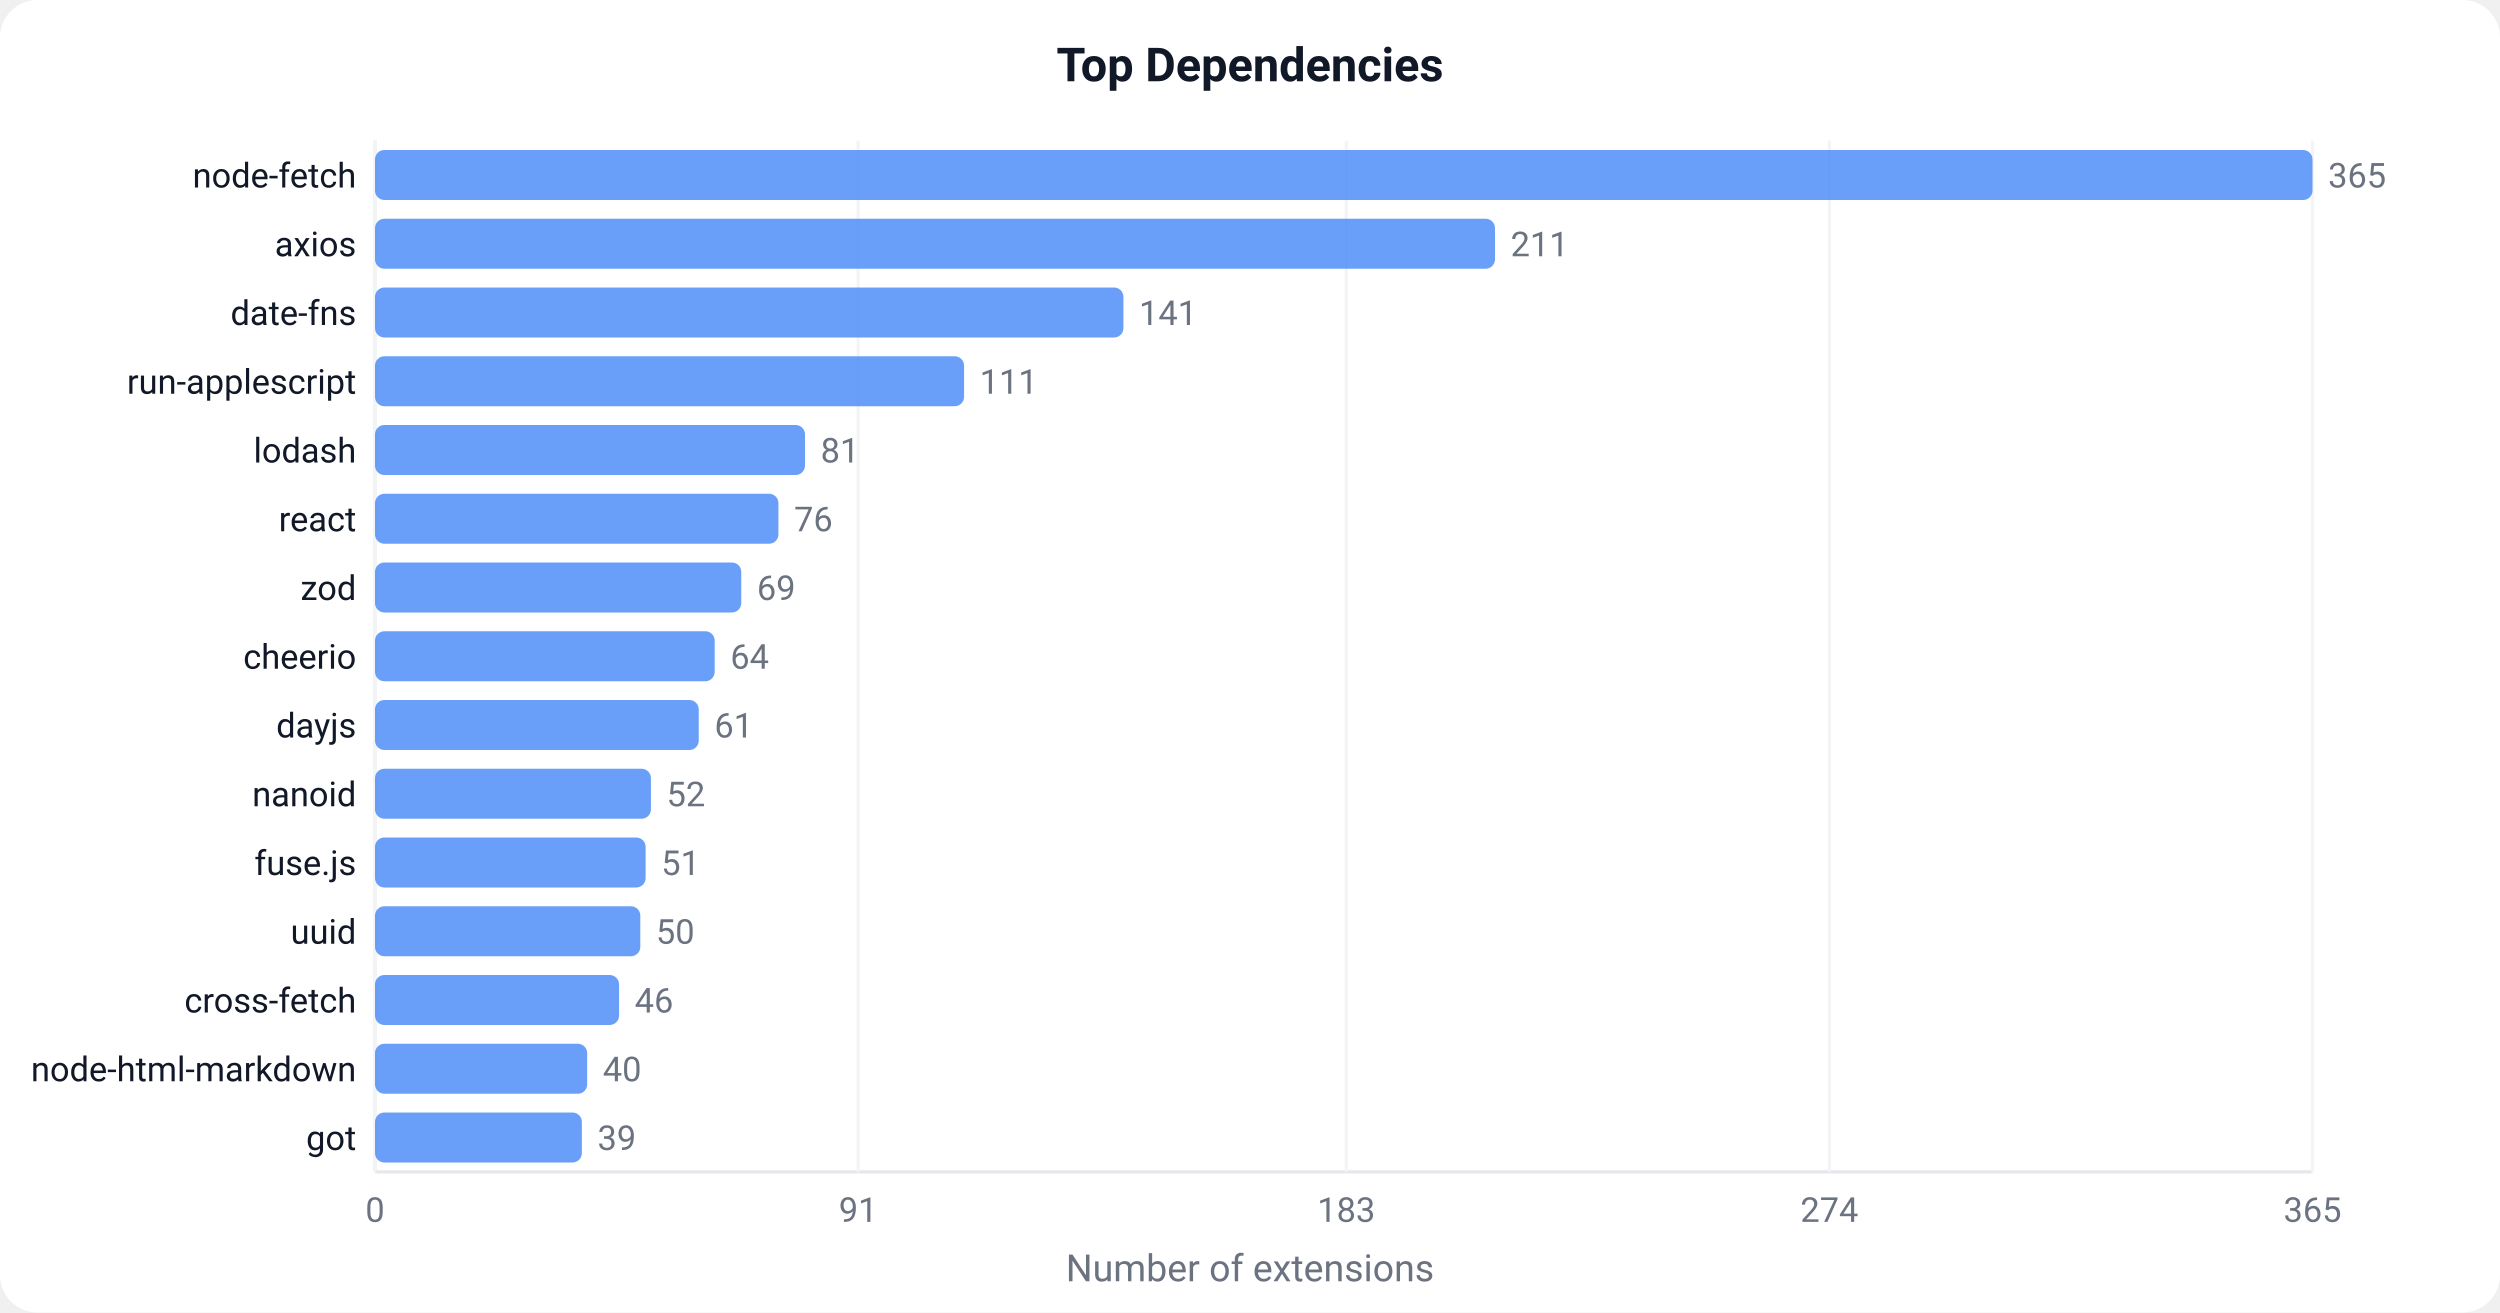
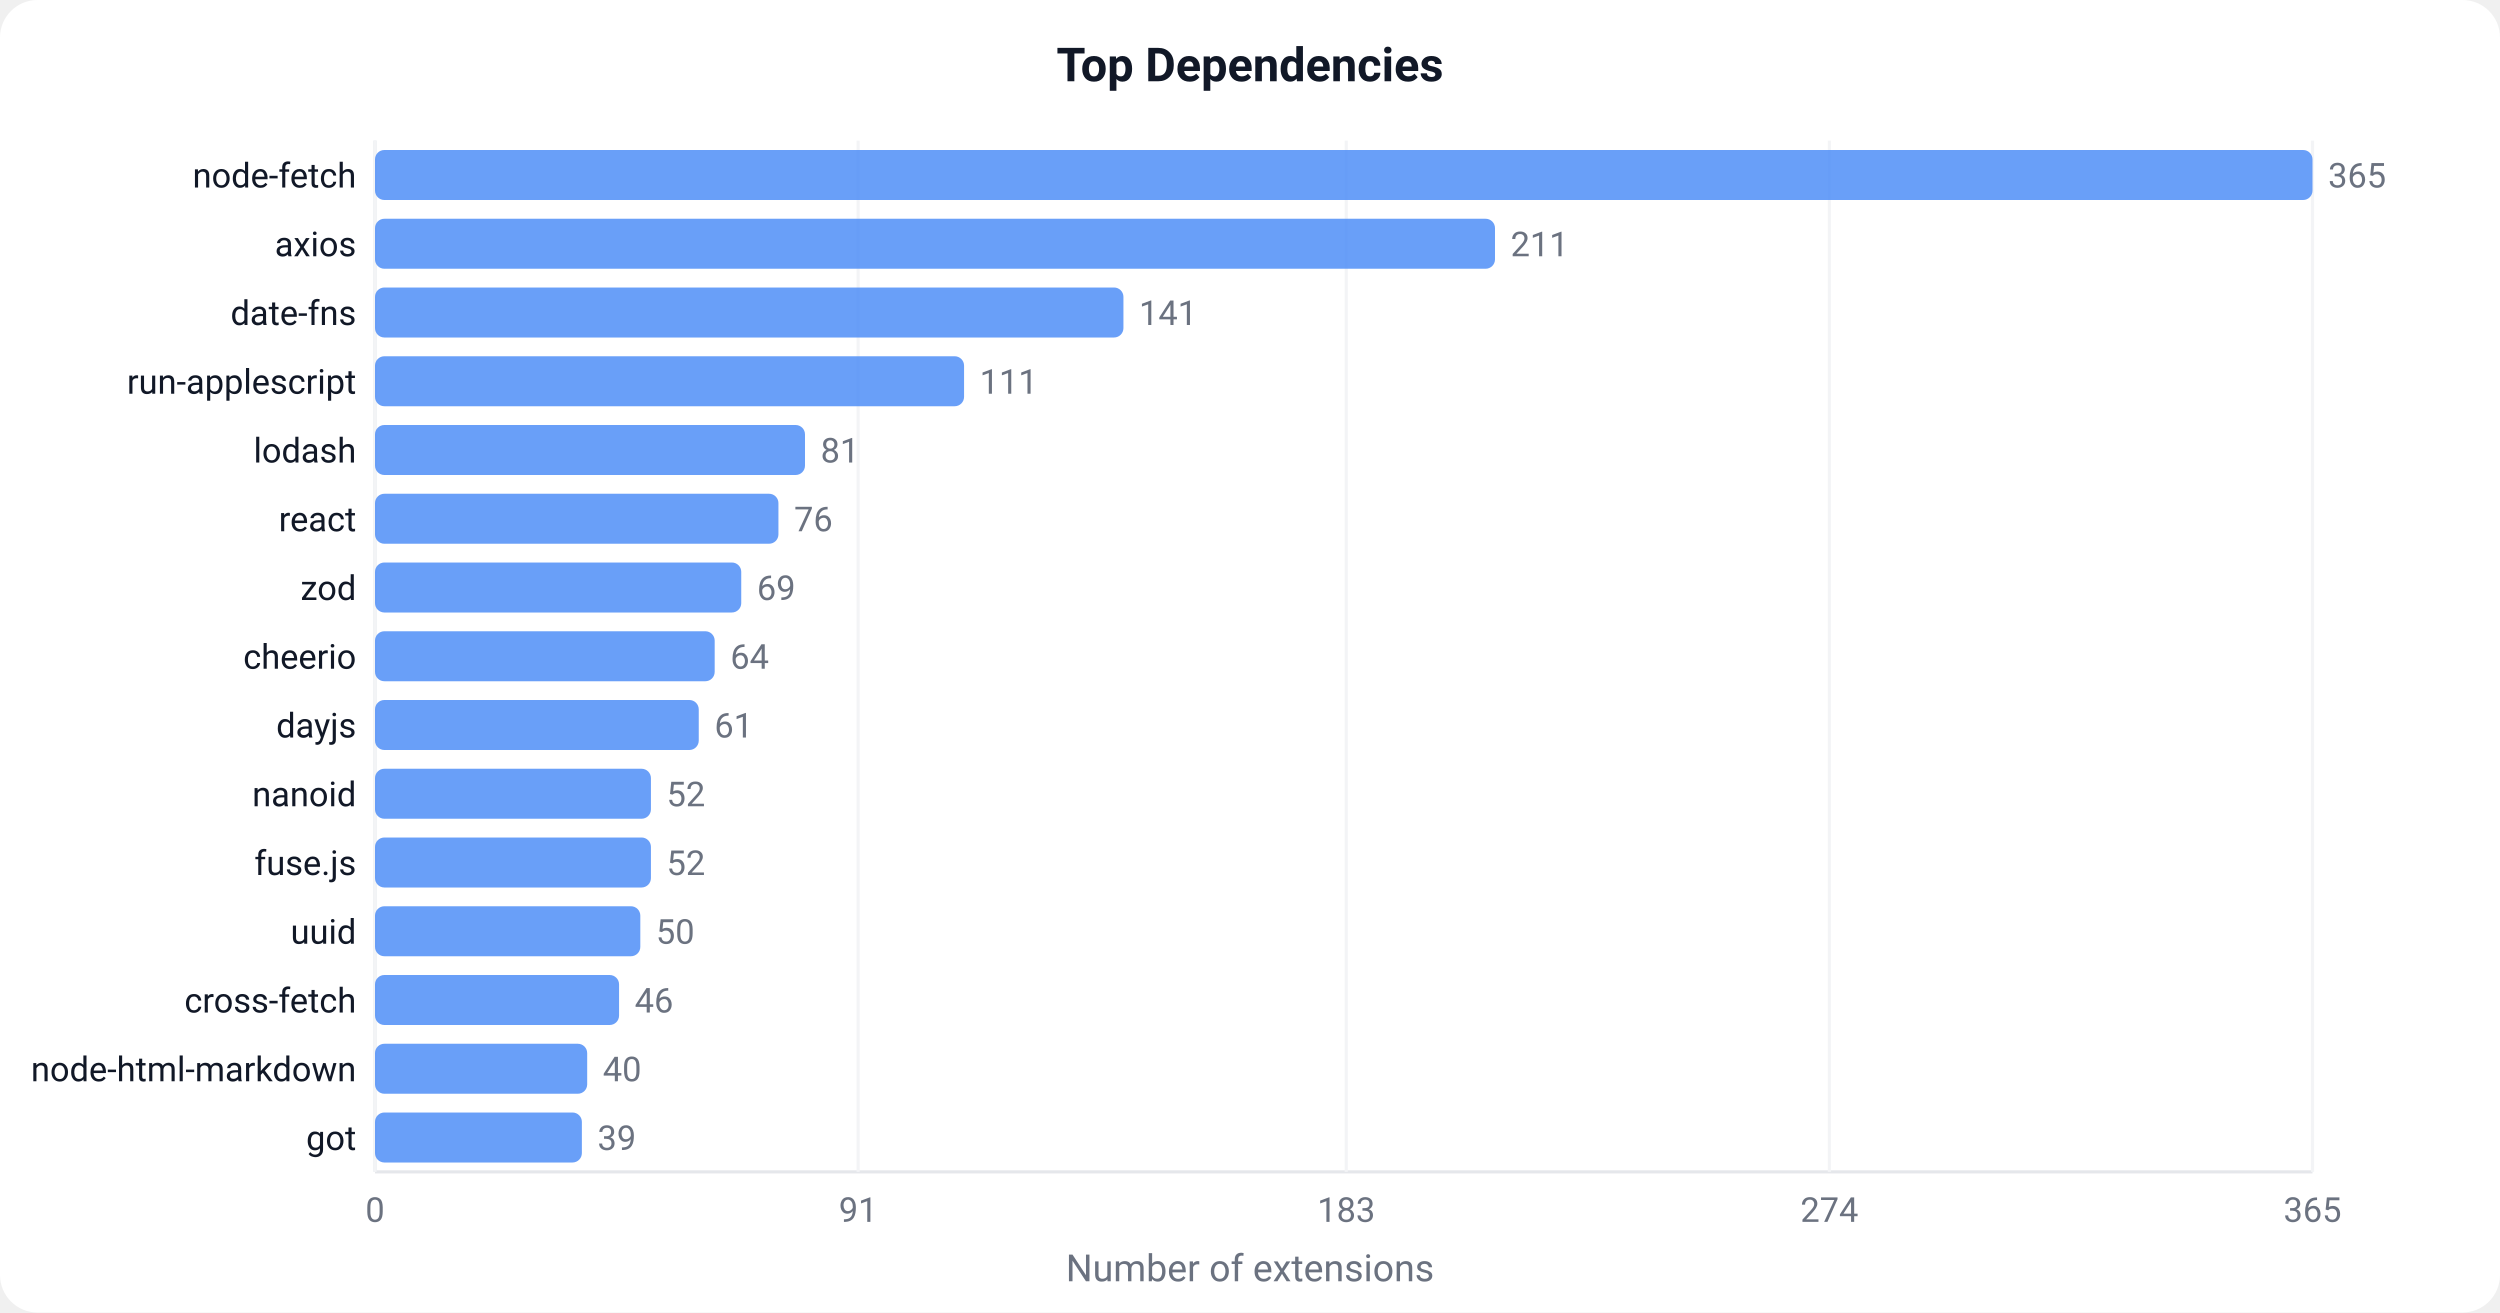
<svg xmlns="http://www.w3.org/2000/svg" width="800" height="420" viewBox="0 0 800 420">
  <defs>
    <style>text { font-family: -apple-system, BlinkMacSystemFont, 'Segoe UI', Roboto, sans-serif; }</style>
  </defs>
  <rect width="800" height="420" fill="#ffffff" rx="12" />
  <text x="400" y="26" text-anchor="middle" font-size="15" font-weight="600" fill="#111827">Top Dependencies</text>
  <line x1="120" y1="45" x2="120" y2="375" stroke="#e5e7eb" stroke-width="1" />
  <line x1="120" y1="375" x2="740" y2="375" stroke="#e5e7eb" stroke-width="1" />
  <line x1="120.0" y1="45" x2="120.0" y2="375" stroke="#f3f4f6" stroke-width="1" />
  <text x="120.0" y="391.0" text-anchor="middle" font-size="11" fill="#6b7280">0</text>
  <line x1="274.6" y1="45" x2="274.6" y2="375" stroke="#f3f4f6" stroke-width="1" />
  <text x="274.6" y="391.0" text-anchor="middle" font-size="11" fill="#6b7280">91</text>
  <line x1="430.8" y1="45" x2="430.8" y2="375" stroke="#f3f4f6" stroke-width="1" />
  <text x="430.8" y="391.0" text-anchor="middle" font-size="11" fill="#6b7280">183</text>
  <line x1="585.4" y1="45" x2="585.4" y2="375" stroke="#f3f4f6" stroke-width="1" />
  <text x="585.4" y="391.0" text-anchor="middle" font-size="11" fill="#6b7280">274</text>
  <line x1="740.0" y1="45" x2="740.0" y2="375" stroke="#f3f4f6" stroke-width="1" />
  <text x="740.0" y="391.0" text-anchor="middle" font-size="11" fill="#6b7280">365</text>
  <rect x="120" y="48.0" width="620.0" height="16" fill="#4F8EF7" rx="3" opacity="0.85" />
  <text x="114" y="60.0" text-anchor="end" font-size="11" fill="#111827">node-fetch</text>
  <text x="745.0" y="60.0" font-size="11" fill="#6b7280">365</text>
  <rect x="120" y="70.0" width="358.4" height="16" fill="#4F8EF7" rx="3" opacity="0.85" />
  <text x="114" y="82.0" text-anchor="end" font-size="11" fill="#111827">axios</text>
  <text x="483.4" y="82.0" font-size="11" fill="#6b7280">211</text>
  <rect x="120" y="92.0" width="239.5" height="16" fill="#4F8EF7" rx="3" opacity="0.85" />
  <text x="114" y="104.0" text-anchor="end" font-size="11" fill="#111827">date-fns</text>
  <text x="364.5" y="104.0" font-size="11" fill="#6b7280">141</text>
  <rect x="120" y="114.0" width="188.5" height="16" fill="#4F8EF7" rx="3" opacity="0.85" />
  <text x="114" y="126.0" text-anchor="end" font-size="11" fill="#111827">run-applescript</text>
  <text x="313.5" y="126.0" font-size="11" fill="#6b7280">111</text>
  <rect x="120" y="136.0" width="137.6" height="16" fill="#4F8EF7" rx="3" opacity="0.85" />
  <text x="114" y="148.0" text-anchor="end" font-size="11" fill="#111827">lodash</text>
  <text x="262.6" y="148.0" font-size="11" fill="#6b7280">81</text>
  <rect x="120" y="158.0" width="129.1" height="16" fill="#4F8EF7" rx="3" opacity="0.85" />
  <text x="114" y="170.0" text-anchor="end" font-size="11" fill="#111827">react</text>
  <text x="254.1" y="170.0" font-size="11" fill="#6b7280">76</text>
  <rect x="120" y="180.0" width="117.2" height="16" fill="#4F8EF7" rx="3" opacity="0.85" />
  <text x="114" y="192.0" text-anchor="end" font-size="11" fill="#111827">zod</text>
  <text x="242.2" y="192.0" font-size="11" fill="#6b7280">69</text>
  <rect x="120" y="202.0" width="108.7" height="16" fill="#4F8EF7" rx="3" opacity="0.85" />
  <text x="114" y="214.0" text-anchor="end" font-size="11" fill="#111827">cheerio</text>
  <text x="233.7" y="214.0" font-size="11" fill="#6b7280">64</text>
  <rect x="120" y="224.0" width="103.6" height="16" fill="#4F8EF7" rx="3" opacity="0.85" />
  <text x="114" y="236.0" text-anchor="end" font-size="11" fill="#111827">dayjs</text>
  <text x="228.6" y="236.0" font-size="11" fill="#6b7280">61</text>
  <rect x="120" y="246.0" width="88.3" height="16" fill="#4F8EF7" rx="3" opacity="0.85" />
  <text x="114" y="258.0" text-anchor="end" font-size="11" fill="#111827">nanoid</text>
  <text x="213.3" y="258.0" font-size="11" fill="#6b7280">52</text>
-   <rect x="120" y="268.0" width="86.6" height="16" fill="#4F8EF7" rx="3" opacity="0.85" />
+   <rect x="120" y="268.0" width="88.3" height="16" fill="#4F8EF7" rx="3" opacity="0.85" />
  <text x="114" y="280.0" text-anchor="end" font-size="11" fill="#111827">fuse.js</text>
-   <text x="211.6" y="280.0" font-size="11" fill="#6b7280">51</text>
+   <text x="213.3" y="280.0" font-size="11" fill="#6b7280">52</text>
  <rect x="120" y="290.0" width="84.9" height="16" fill="#4F8EF7" rx="3" opacity="0.85" />
  <text x="114" y="302.0" text-anchor="end" font-size="11" fill="#111827">uuid</text>
  <text x="209.9" y="302.0" font-size="11" fill="#6b7280">50</text>
  <rect x="120" y="312.0" width="78.1" height="16" fill="#4F8EF7" rx="3" opacity="0.85" />
  <text x="114" y="324.0" text-anchor="end" font-size="11" fill="#111827">cross-fetch</text>
  <text x="203.1" y="324.0" font-size="11" fill="#6b7280">46</text>
  <rect x="120" y="334.0" width="67.9" height="16" fill="#4F8EF7" rx="3" opacity="0.85" />
  <text x="114" y="346.0" text-anchor="end" font-size="11" fill="#111827">node-html-markdown</text>
  <text x="192.9" y="346.0" font-size="11" fill="#6b7280">40</text>
  <rect x="120" y="356.0" width="66.2" height="16" fill="#4F8EF7" rx="3" opacity="0.85" />
  <text x="114" y="368.0" text-anchor="end" font-size="11" fill="#111827">got</text>
  <text x="191.2" y="368.0" font-size="11" fill="#6b7280">39</text>
  <text x="400" y="410" text-anchor="middle" font-size="12" fill="#6b7280">Number of extensions</text>
</svg>
